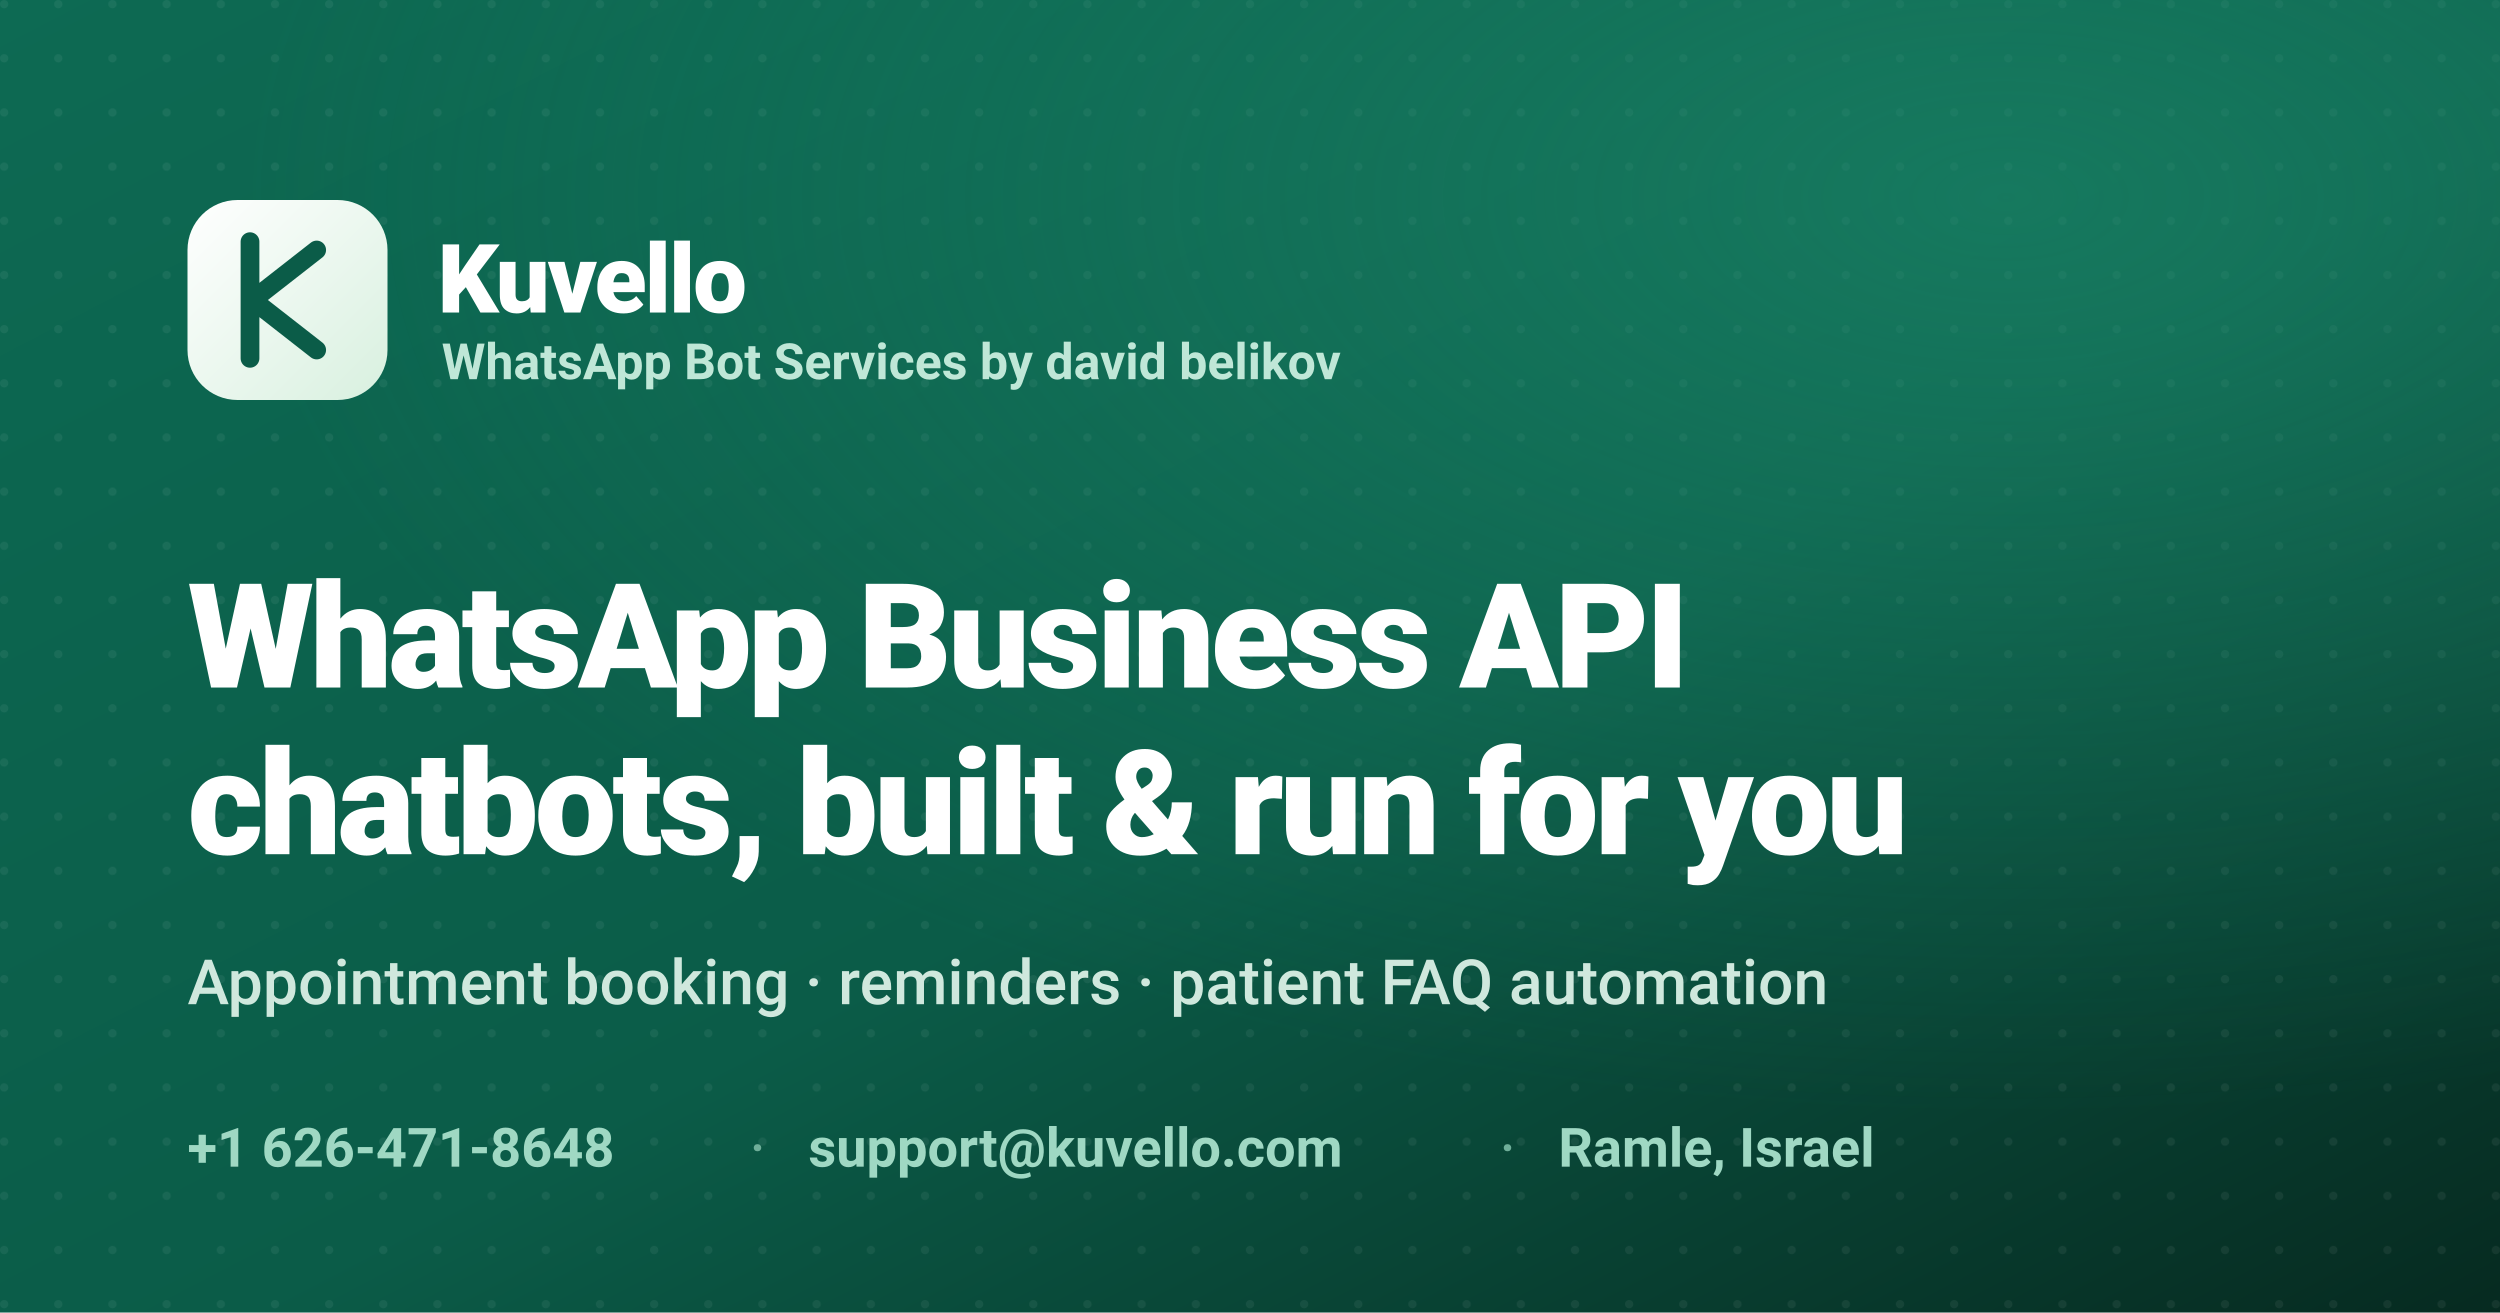
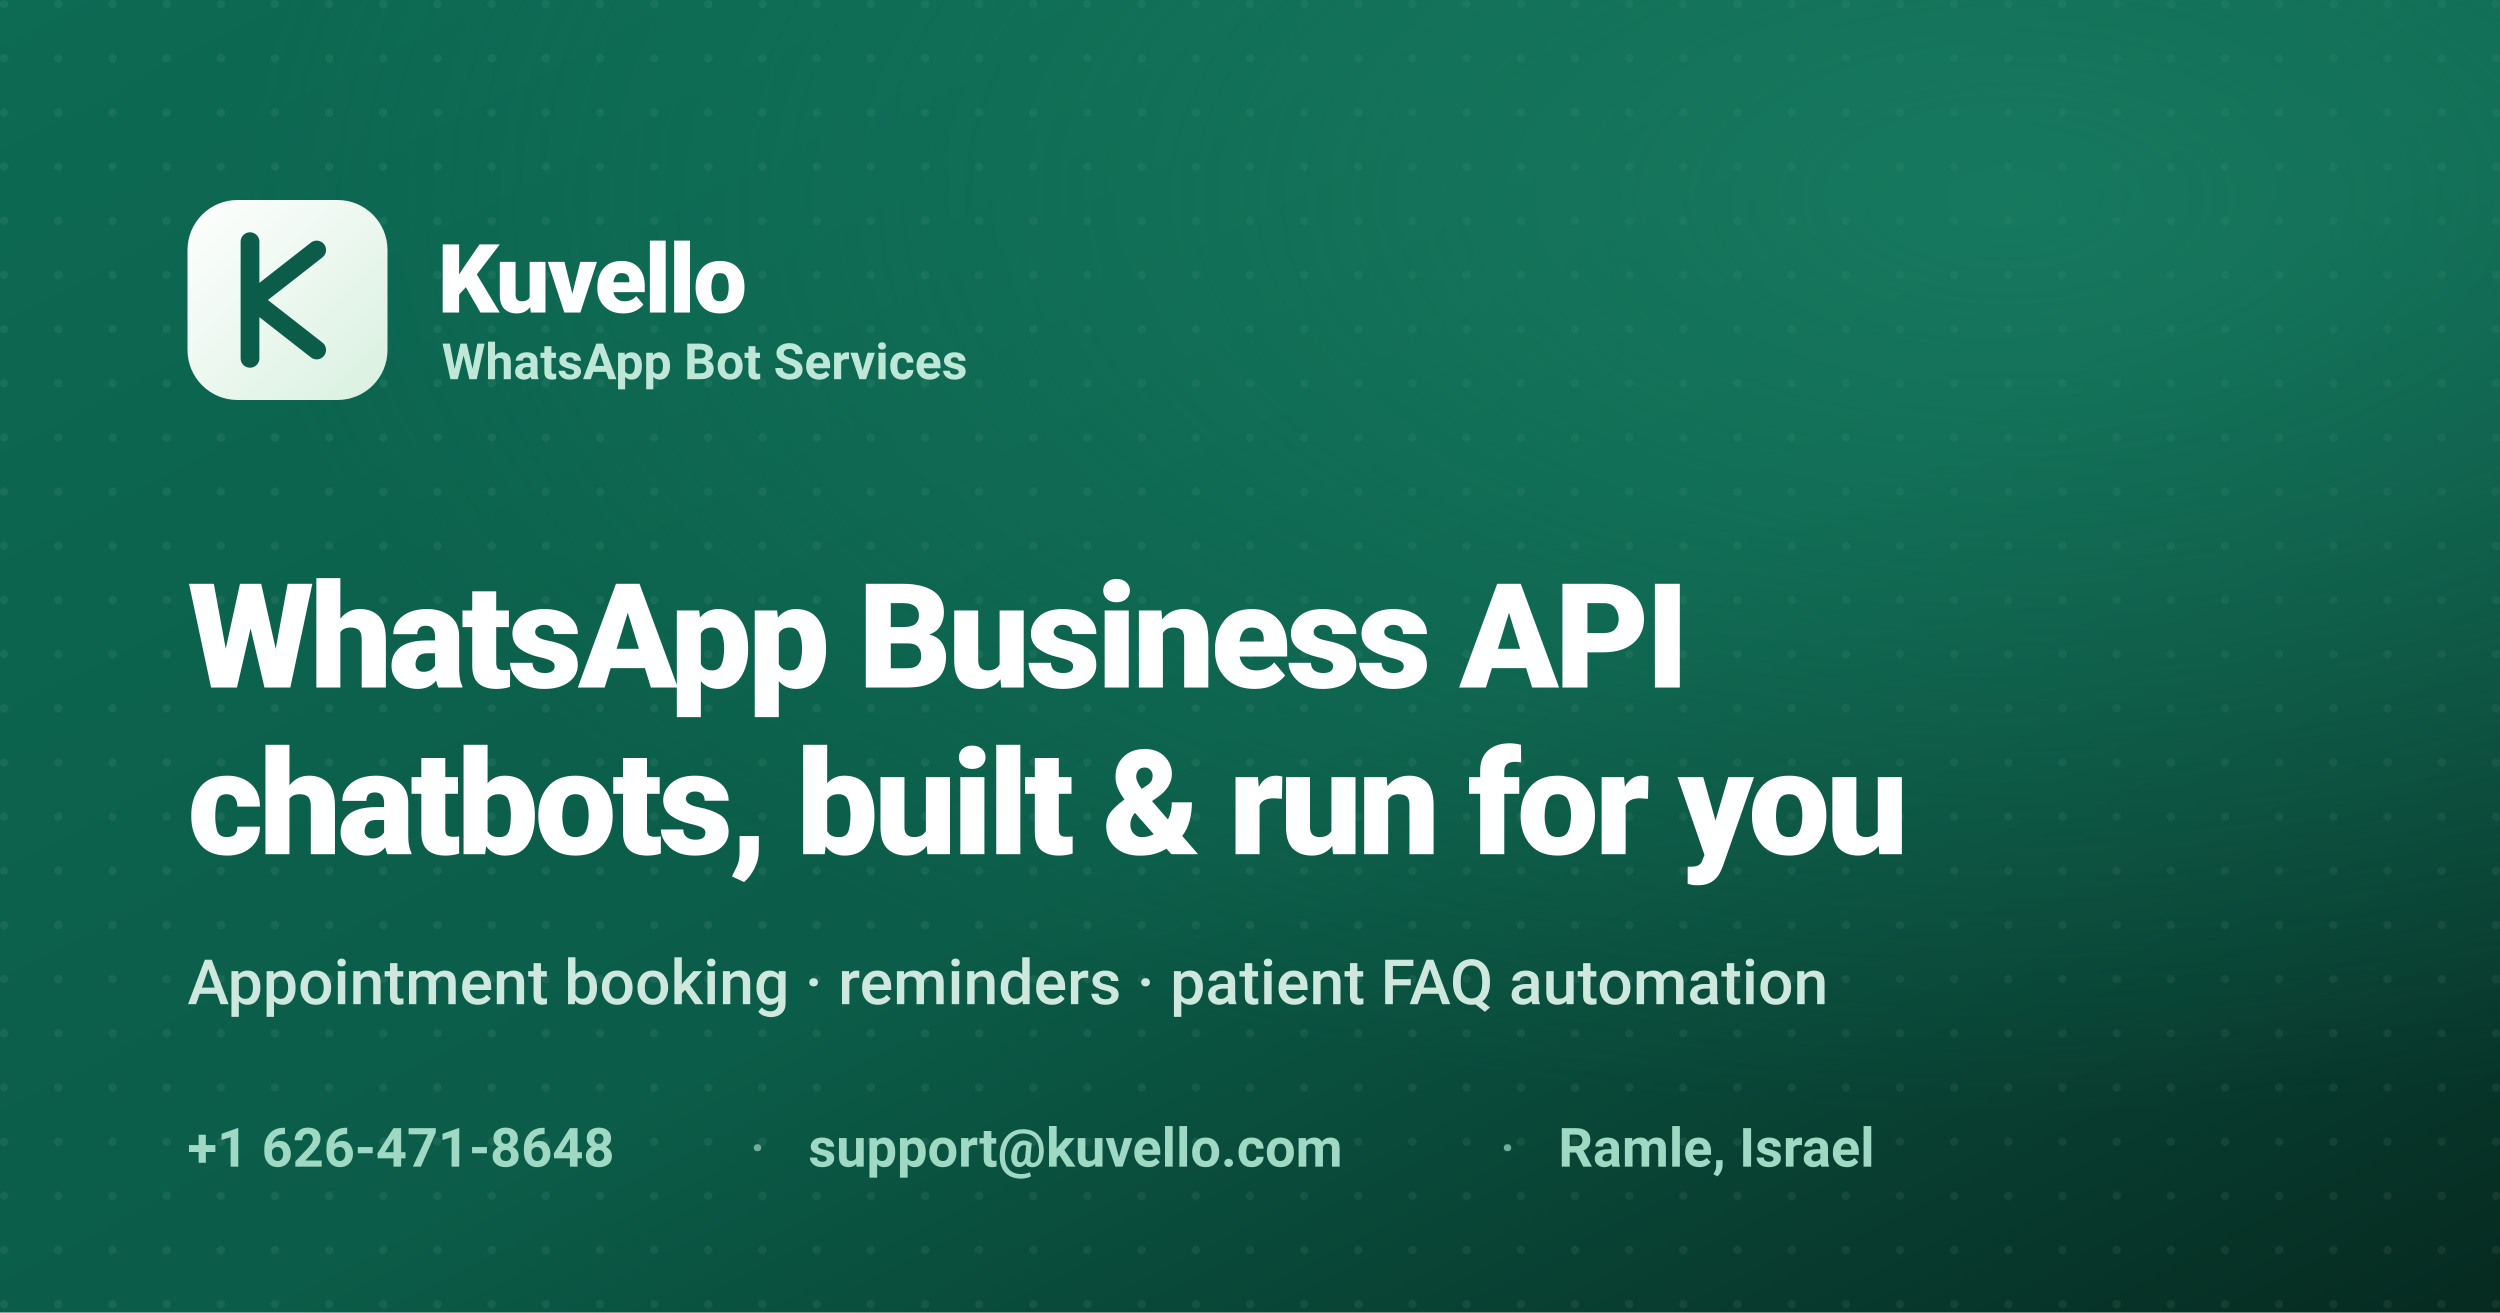
- <svg xmlns="http://www.w3.org/2000/svg" viewBox="0 0 1200 630" width="1200" height="630" role="img" aria-label="Kuvello — WhatsApp Bot Services by david belikov">
+ <svg xmlns="http://www.w3.org/2000/svg" viewBox="0 0 1200 630" width="1200" height="630" role="img" aria-label="Kuvello — WhatsApp Bot Services">
  <defs>
    <linearGradient id="bg" x1="0" y1="0" x2="1" y2="1">
      <stop offset="0" stop-color="#0d6a53" />
      <stop offset="0.55" stop-color="#0b5c48" />
      <stop offset="1" stop-color="#062a20" />
    </linearGradient>
    <linearGradient id="mark" x1="0" y1="0" x2="1" y2="1">
      <stop offset="0" stop-color="#ffffff" />
      <stop offset="1" stop-color="#d8f0df" />
    </linearGradient>
    <radialGradient id="glow" cx="0.8" cy="0.15" r="0.7">
      <stop offset="0" stop-color="#1f8f70" stop-opacity="0.55" />
      <stop offset="1" stop-color="#1f8f70" stop-opacity="0" />
    </radialGradient>
    <pattern id="dots" width="26" height="26" patternUnits="userSpaceOnUse">
      <circle cx="2" cy="2" r="2" fill="#ffffff" fill-opacity="0.06" />
    </pattern>
  </defs>
  <rect width="1200" height="630" fill="url(#bg)" />
  <rect width="1200" height="630" fill="url(#dots)" />
  <rect width="1200" height="630" fill="url(#glow)" />
  <g font-family="-apple-system, BlinkMacSystemFont, 'Segoe UI', Roboto, Helvetica, Arial, sans-serif">
    <rect x="90" y="96" width="96" height="96" rx="24" fill="url(#mark)" />
    <path d="M120 116 V172 M120 145 L152 120 M120 143 L152 168" fill="none" stroke="#0b5c48" stroke-width="9" stroke-linecap="round" stroke-linejoin="round" />
    <text x="210" y="150" fill="#ffffff" font-size="46" font-weight="800" letter-spacing="-1">Kuvello</text>
-     <text x="212" y="182" fill="#bfe7d7" font-size="24" font-weight="600">WhatsApp Bot Services by david belikov</text>
+     <text x="212" y="182" fill="#bfe7d7" font-size="24" font-weight="600">WhatsApp Bot Services</text>
    <text x="90" y="330" fill="#ffffff" font-size="70" font-weight="800" letter-spacing="-2">WhatsApp Business API</text>
    <text x="90" y="410" fill="#ffffff" font-size="70" font-weight="800" letter-spacing="-2">chatbots, built &amp; run for you</text>
    <text x="90" y="482" fill="#cfe8dd" font-size="30" font-weight="500">Appointment booking · reminders · patient FAQ automation</text>
    <text x="90" y="560" fill="#9fd8c3" font-size="26" font-weight="600">+1 626-471-8648</text>
    <text x="360" y="560" fill="#6fae99" font-size="26" font-weight="500">·</text>
    <text x="388" y="560" fill="#9fd8c3" font-size="26" font-weight="600">support@kuvello.com</text>
    <text x="720" y="560" fill="#6fae99" font-size="26" font-weight="500">·</text>
    <text x="748" y="560" fill="#9fd8c3" font-size="26" font-weight="600">Ramle, Israel</text>
  </g>
</svg>
